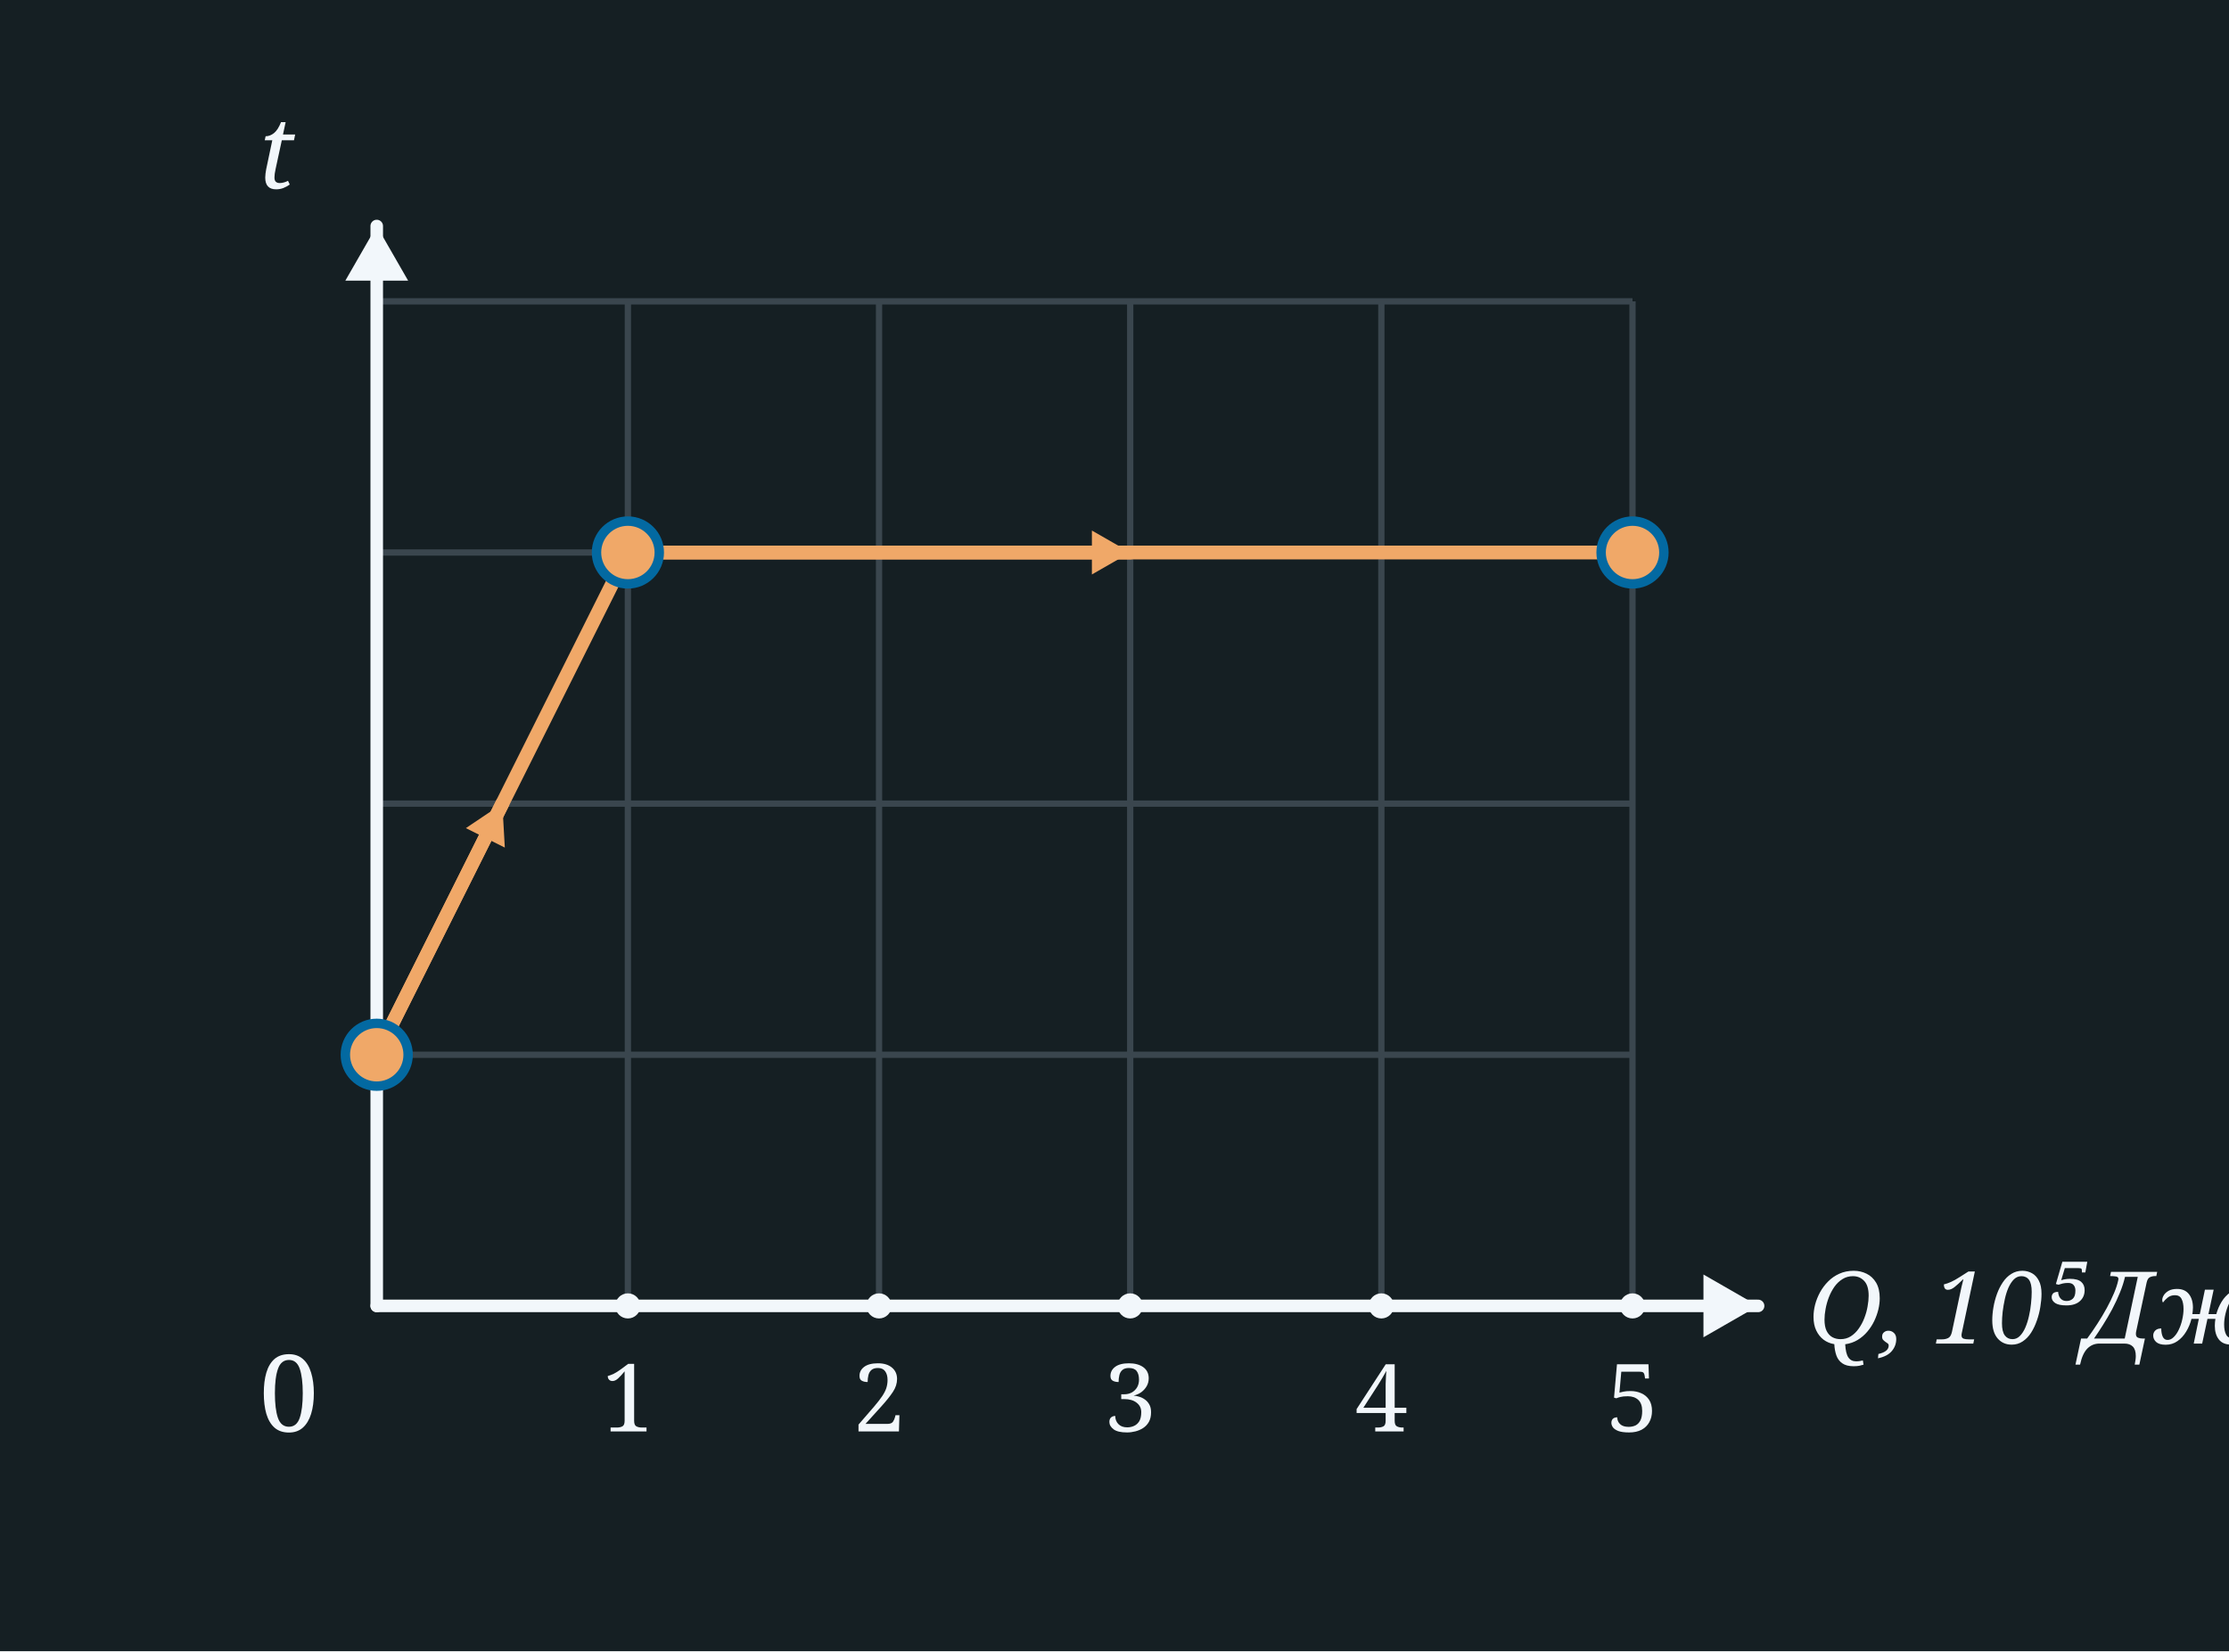
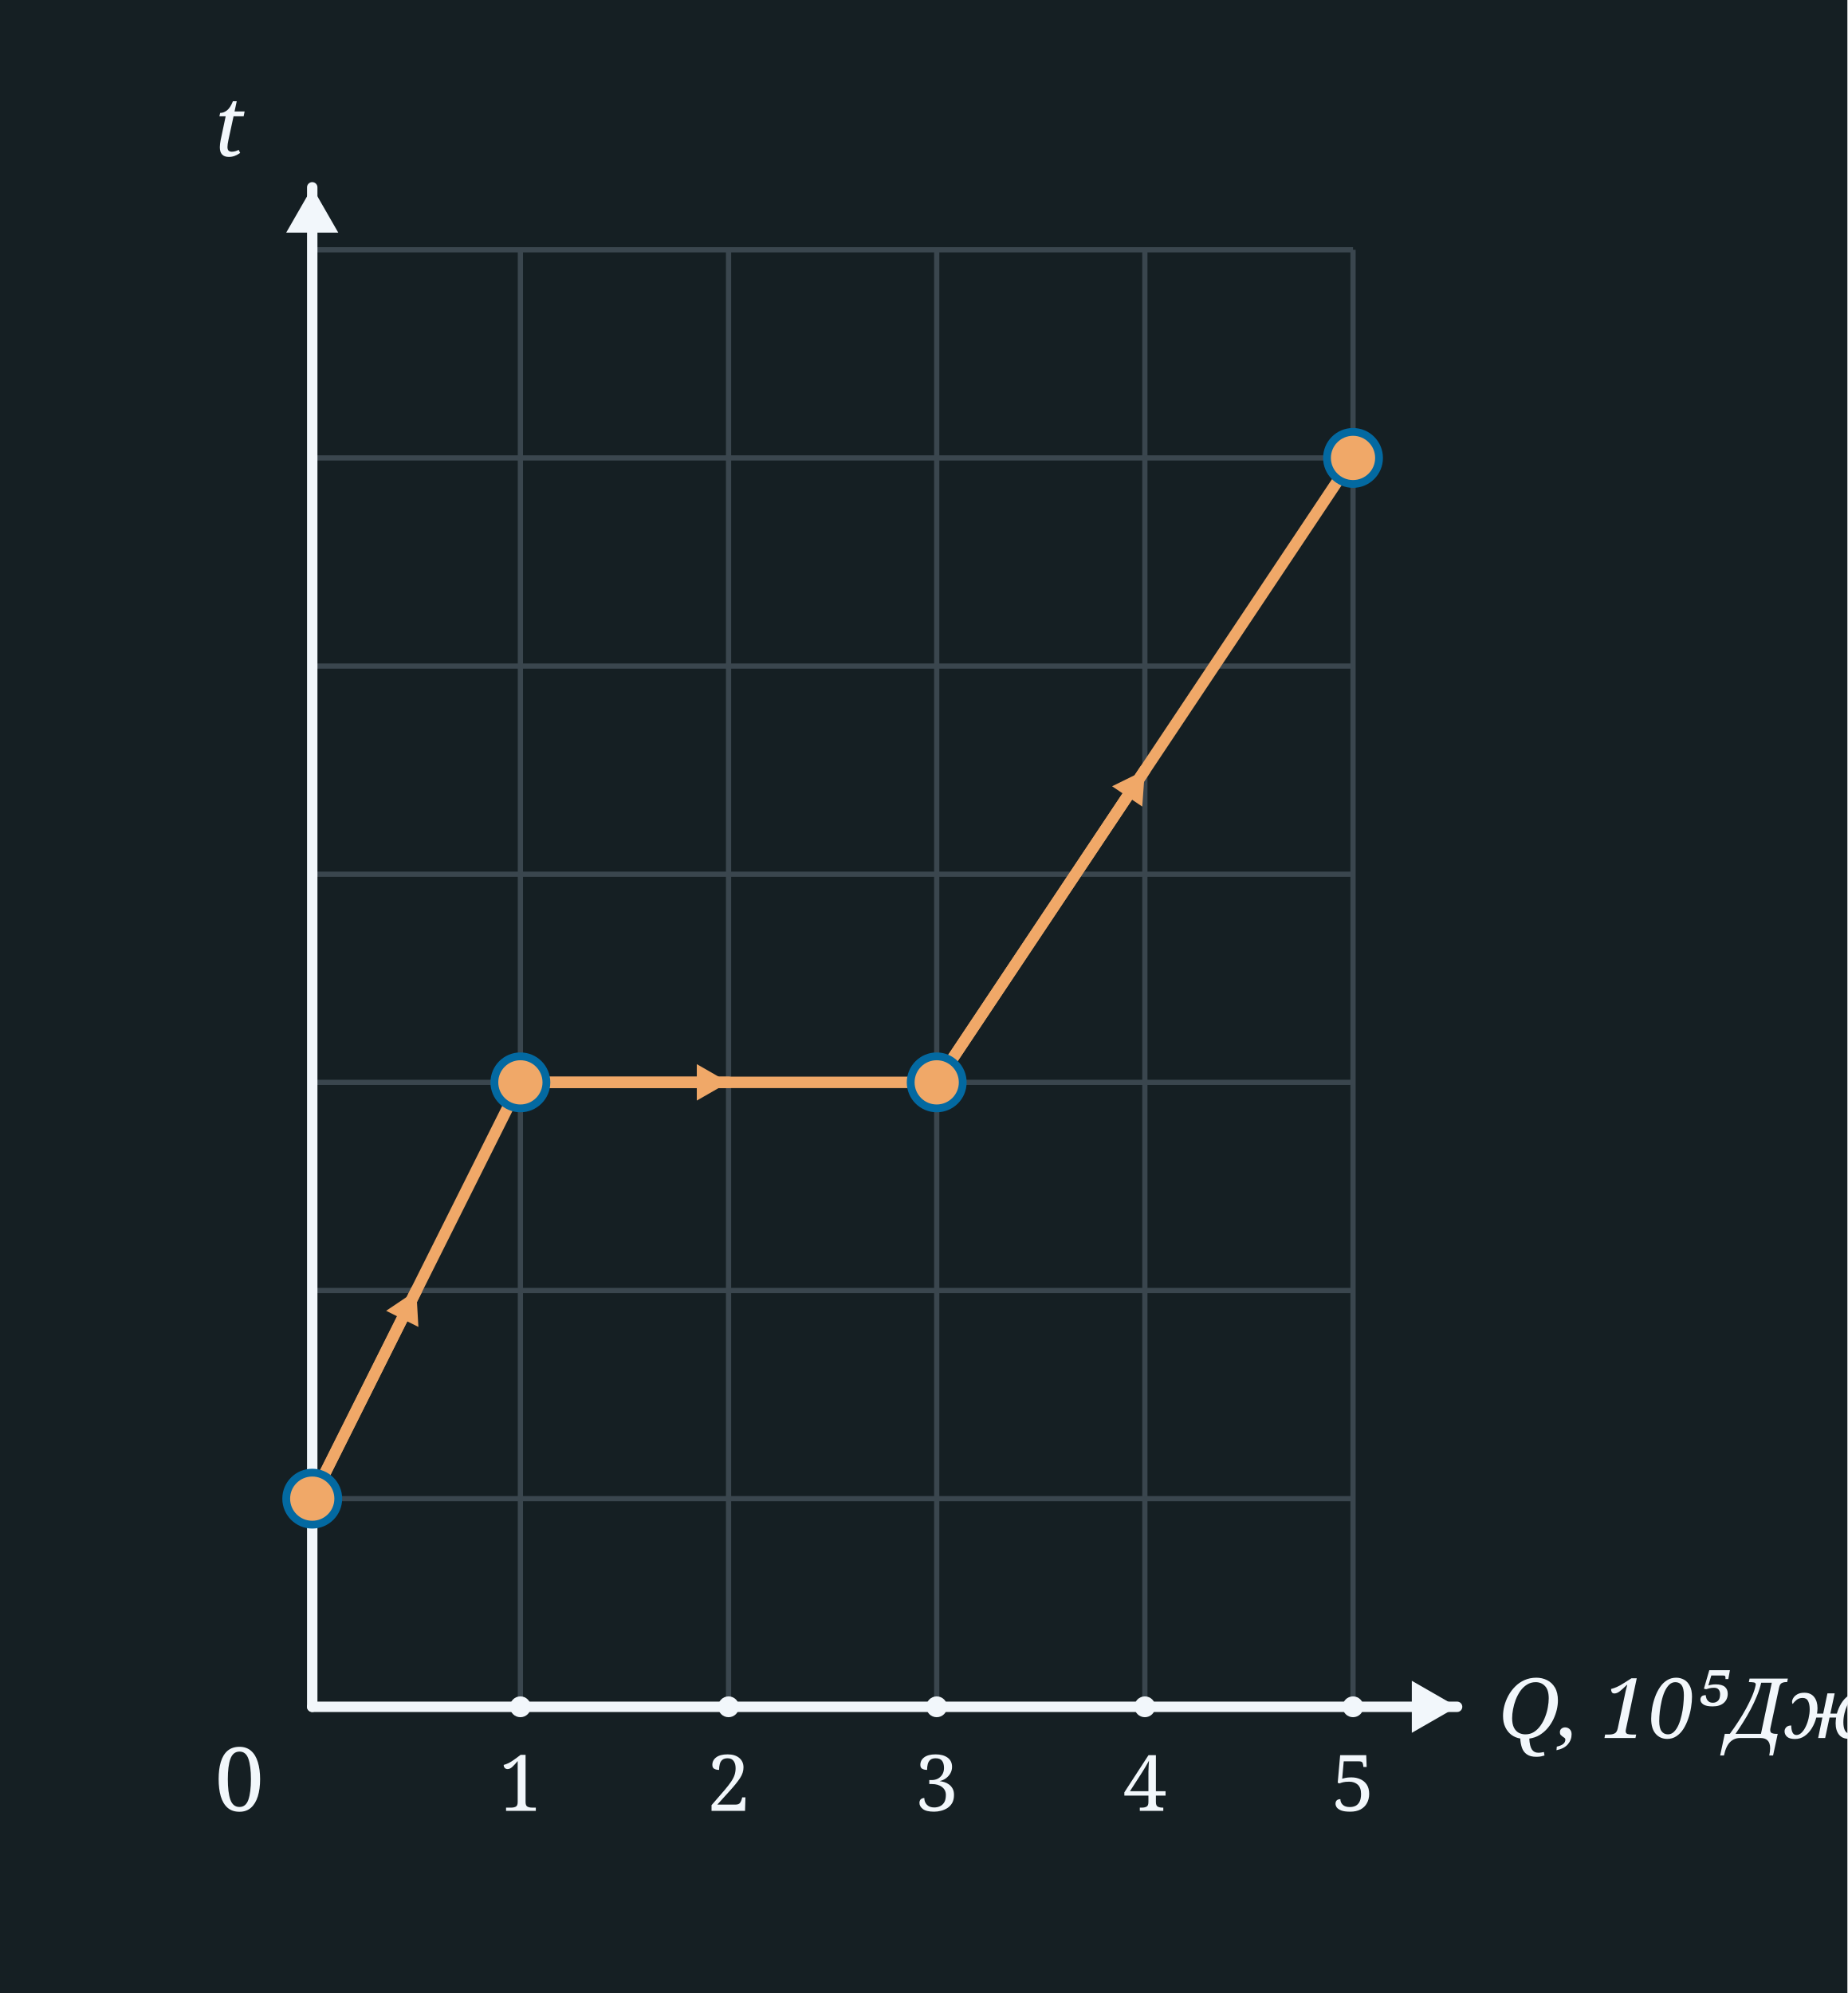
- <svg xmlns="http://www.w3.org/2000/svg" width="355" height="263" viewBox="0 0 355 263">
-   <rect x="0" y="0" width="355" height="263" fill="#151F23" />
-   <line x1="60" y1="48" x2="60" y2="208" stroke="#3A464E" stroke-width="1" />
-   <line x1="100" y1="48" x2="100" y2="208" stroke="#3A464E" stroke-width="1" />
-   <line x1="140" y1="48" x2="140" y2="208" stroke="#3A464E" stroke-width="1" />
-   <line x1="180" y1="48" x2="180" y2="208" stroke="#3A464E" stroke-width="1" />
-   <line x1="220" y1="48" x2="220" y2="208" stroke="#3A464E" stroke-width="1" />
-   <line x1="260" y1="48" x2="260" y2="208" stroke="#3A464E" stroke-width="1" />
+ <svg xmlns="http://www.w3.org/2000/svg" width="355" height="383" viewBox="0 0 355 383">
+   <rect x="0" y="0" width="355" height="383" fill="#151F23" />
+   <line x1="60" y1="48" x2="60" y2="328" stroke="#3A464E" stroke-width="1" />
+   <line x1="100" y1="48" x2="100" y2="328" stroke="#3A464E" stroke-width="1" />
+   <line x1="140" y1="48" x2="140" y2="328" stroke="#3A464E" stroke-width="1" />
+   <line x1="180" y1="48" x2="180" y2="328" stroke="#3A464E" stroke-width="1" />
+   <line x1="220" y1="48" x2="220" y2="328" stroke="#3A464E" stroke-width="1" />
+   <line x1="260" y1="48" x2="260" y2="328" stroke="#3A464E" stroke-width="1" />
  <line x1="60" y1="48" x2="260" y2="48" stroke="#3A464E" stroke-width="1" />
  <line x1="60" y1="88" x2="260" y2="88" stroke="#3A464E" stroke-width="1" />
  <line x1="60" y1="128" x2="260" y2="128" stroke="#3A464E" stroke-width="1" />
  <line x1="60" y1="168" x2="260" y2="168" stroke="#3A464E" stroke-width="1" />
  <line x1="60" y1="208" x2="260" y2="208" stroke="#3A464E" stroke-width="1" />
-   <line x1="60.0" y1="208.0" x2="60.0" y2="36.0" stroke="#F2F7FB" stroke-width="2" stroke-linecap="round" />
+   <line x1="60" y1="248" x2="260" y2="248" stroke="#3A464E" stroke-width="1" />
+   <line x1="60" y1="288" x2="260" y2="288" stroke="#3A464E" stroke-width="1" />
+   <line x1="60" y1="328" x2="260" y2="328" stroke="#3A464E" stroke-width="1" />
+   <line x1="60.0" y1="328.0" x2="60.0" y2="36.0" stroke="#F2F7FB" stroke-width="2" stroke-linecap="round" />
  <polygon points="60.0,36.0 65.0,44.7 55.0,44.7" fill="#F2F7FB" />
-   <line x1="60.0" y1="208.0" x2="280.0" y2="208.0" stroke="#F2F7FB" stroke-width="2" stroke-linecap="round" />
-   <polygon points="280.0,208.0 271.3,213.0 271.3,203.0" fill="#F2F7FB" />
-   <text x="46.0" y="228.0" font-family="Georgia, serif" font-weight="normal" font-size="17" fill="#F2F7FB" text-anchor="middle">0</text>
+   <line x1="60.0" y1="328.0" x2="280.0" y2="328.0" stroke="#F2F7FB" stroke-width="2" stroke-linecap="round" />
+   <polygon points="280.0,328.0 271.3,333.0 271.3,323.0" fill="#F2F7FB" />
+   <text x="46.0" y="348.0" font-family="Georgia, serif" font-weight="normal" font-size="17" fill="#F2F7FB" text-anchor="middle">0</text>
  <text x="44.0" y="30.0" font-family="Georgia, serif" font-style="italic" font-weight="normal" font-size="16" fill="#F2F7FB" text-anchor="middle">t</text>
-   <text x="288.0" y="214.0" font-family="Georgia, serif" font-style="italic" font-weight="normal" font-size="16" fill="#F2F7FB" text-anchor="start">Q, 10⁵Дж</text>
-   <circle cx="100" cy="208" r="2" fill="#F2F7FB" />
-   <text x="100.0" y="228.0" font-family="Georgia, serif" font-weight="normal" font-size="15" fill="#F2F7FB" text-anchor="middle">1</text>
-   <circle cx="140" cy="208" r="2" fill="#F2F7FB" />
-   <text x="140.0" y="228.0" font-family="Georgia, serif" font-weight="normal" font-size="15" fill="#F2F7FB" text-anchor="middle">2</text>
-   <circle cx="180" cy="208" r="2" fill="#F2F7FB" />
-   <text x="180.0" y="228.0" font-family="Georgia, serif" font-weight="normal" font-size="15" fill="#F2F7FB" text-anchor="middle">3</text>
-   <circle cx="220" cy="208" r="2" fill="#F2F7FB" />
-   <text x="220.0" y="228.0" font-family="Georgia, serif" font-weight="normal" font-size="15" fill="#F2F7FB" text-anchor="middle">4</text>
-   <circle cx="260" cy="208" r="2" fill="#F2F7FB" />
-   <text x="260.0" y="228.0" font-family="Georgia, serif" font-weight="normal" font-size="15" fill="#F2F7FB" text-anchor="middle">5</text>
-   <line x1="60" y1="168" x2="100" y2="88" stroke="#f0a868" stroke-width="2.2" />
-   <line x1="60.0" y1="168.0" x2="80.0" y2="128.0" stroke="#f0a868" stroke-width="2.2" stroke-linecap="round" />
-   <polygon points="80.0,128.0 80.4,135.0 74.2,131.9" fill="#f0a868" />
-   <line x1="100" y1="88" x2="260" y2="88" stroke="#f0a868" stroke-width="2.2" />
-   <line x1="100.0" y1="88.0" x2="180.0" y2="88.0" stroke="#f0a868" stroke-width="2.2" stroke-linecap="round" />
-   <polygon points="180.0,88.0 173.9,91.5 173.9,84.5" fill="#f0a868" />
-   <circle cx="60.0" cy="168.0" r="5" fill="#f0a868" stroke="#0369a1" stroke-width="1.5" />
-   <circle cx="100.0" cy="88.0" r="5" fill="#f0a868" stroke="#0369a1" stroke-width="1.5" />
+   <text x="288.0" y="334.0" font-family="Georgia, serif" font-style="italic" font-weight="normal" font-size="16" fill="#F2F7FB" text-anchor="start">Q, 10⁵Дж</text>
+   <circle cx="100" cy="328" r="2" fill="#F2F7FB" />
+   <text x="100.0" y="348.0" font-family="Georgia, serif" font-weight="normal" font-size="15" fill="#F2F7FB" text-anchor="middle">1</text>
+   <circle cx="140" cy="328" r="2" fill="#F2F7FB" />
+   <text x="140.0" y="348.0" font-family="Georgia, serif" font-weight="normal" font-size="15" fill="#F2F7FB" text-anchor="middle">2</text>
+   <circle cx="180" cy="328" r="2" fill="#F2F7FB" />
+   <text x="180.0" y="348.0" font-family="Georgia, serif" font-weight="normal" font-size="15" fill="#F2F7FB" text-anchor="middle">3</text>
+   <circle cx="220" cy="328" r="2" fill="#F2F7FB" />
+   <text x="220.0" y="348.0" font-family="Georgia, serif" font-weight="normal" font-size="15" fill="#F2F7FB" text-anchor="middle">4</text>
+   <circle cx="260" cy="328" r="2" fill="#F2F7FB" />
+   <text x="260.0" y="348.0" font-family="Georgia, serif" font-weight="normal" font-size="15" fill="#F2F7FB" text-anchor="middle">5</text>
+   <line x1="60" y1="288" x2="100" y2="208" stroke="#f0a868" stroke-width="2.2" />
+   <line x1="60.0" y1="288.0" x2="80.0" y2="248.0" stroke="#f0a868" stroke-width="2.2" stroke-linecap="round" />
+   <polygon points="80.0,248.0 80.4,255.0 74.2,251.9" fill="#f0a868" />
+   <line x1="100" y1="208" x2="180" y2="208" stroke="#f0a868" stroke-width="2.2" />
+   <line x1="100.0" y1="208.0" x2="140.0" y2="208.0" stroke="#f0a868" stroke-width="2.2" stroke-linecap="round" />
+   <polygon points="140.0,208.0 133.9,211.5 133.9,204.5" fill="#f0a868" />
+   <line x1="180" y1="208" x2="260" y2="88" stroke="#f0a868" stroke-width="2.2" />
+   <line x1="180.0" y1="208.0" x2="220.0" y2="148.0" stroke="#f0a868" stroke-width="2.2" stroke-linecap="round" />
+   <polygon points="220.0,148.0 219.5,155.0 213.7,151.1" fill="#f0a868" />
+   <circle cx="60.0" cy="288.0" r="5" fill="#f0a868" stroke="#0369a1" stroke-width="1.5" />
+   <circle cx="100.0" cy="208.0" r="5" fill="#f0a868" stroke="#0369a1" stroke-width="1.5" />
+   <circle cx="180.0" cy="208.0" r="5" fill="#f0a868" stroke="#0369a1" stroke-width="1.5" />
  <circle cx="260.0" cy="88.0" r="5" fill="#f0a868" stroke="#0369a1" stroke-width="1.5" />
</svg>
